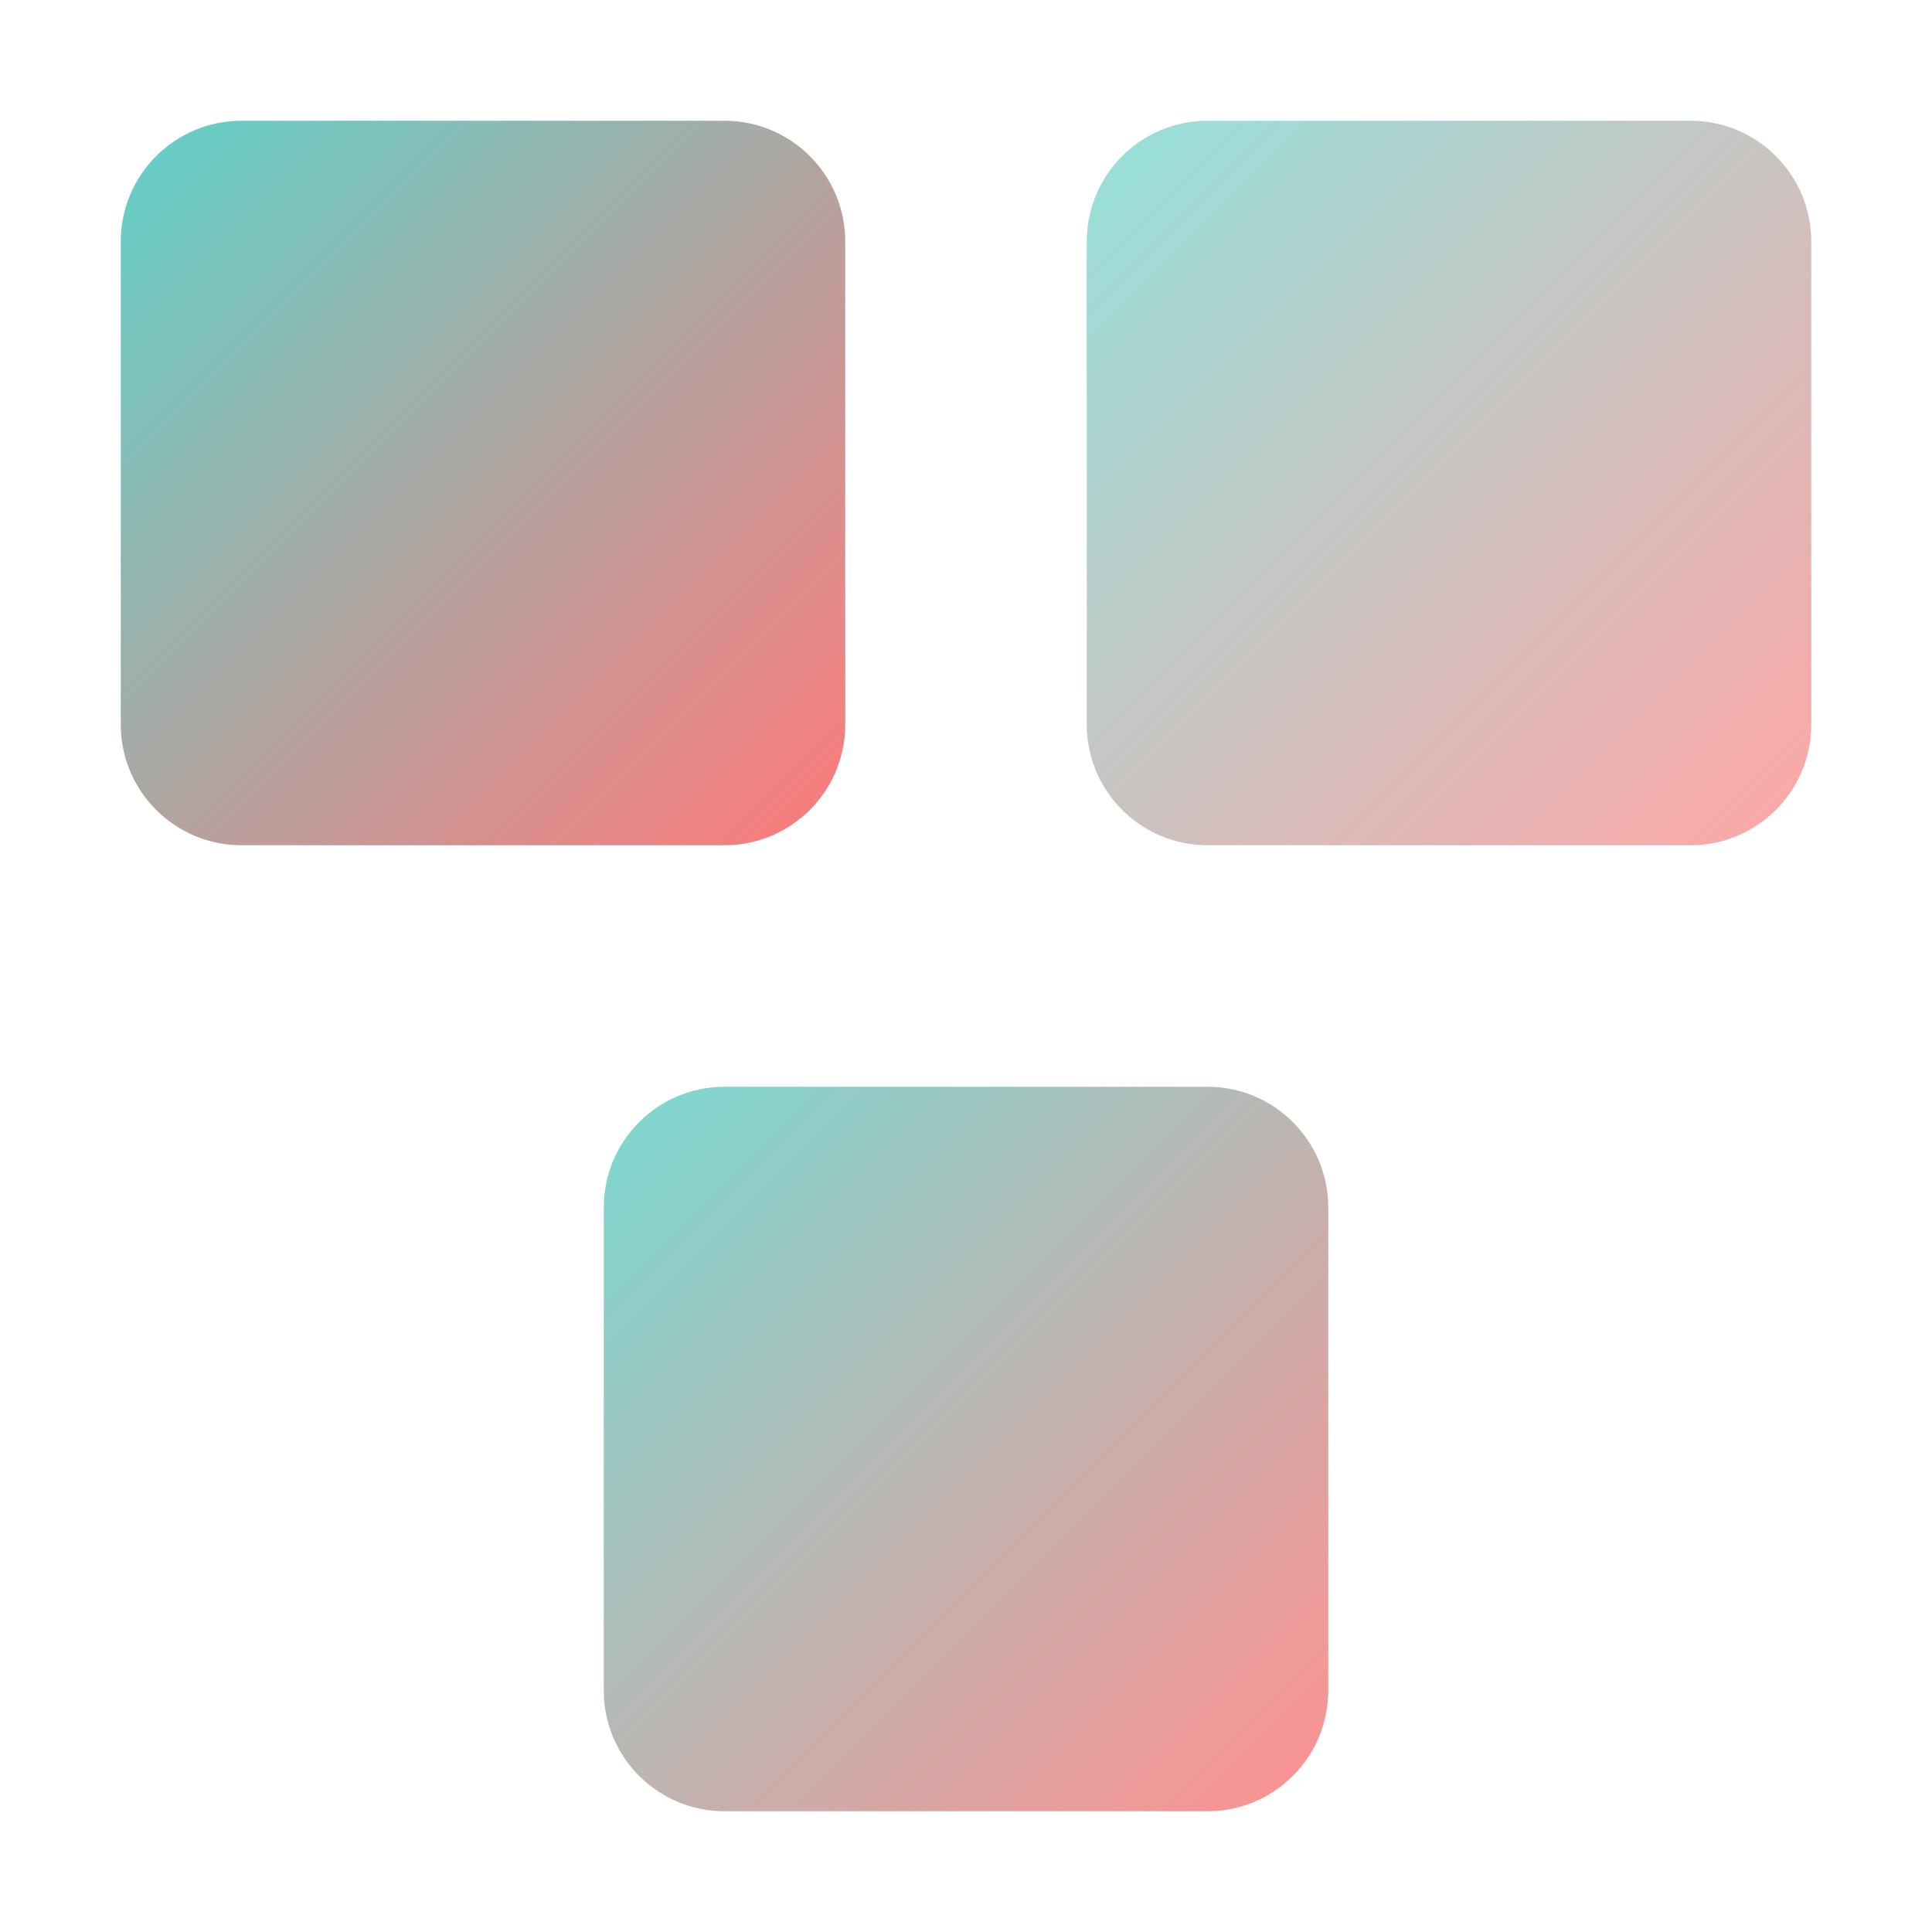
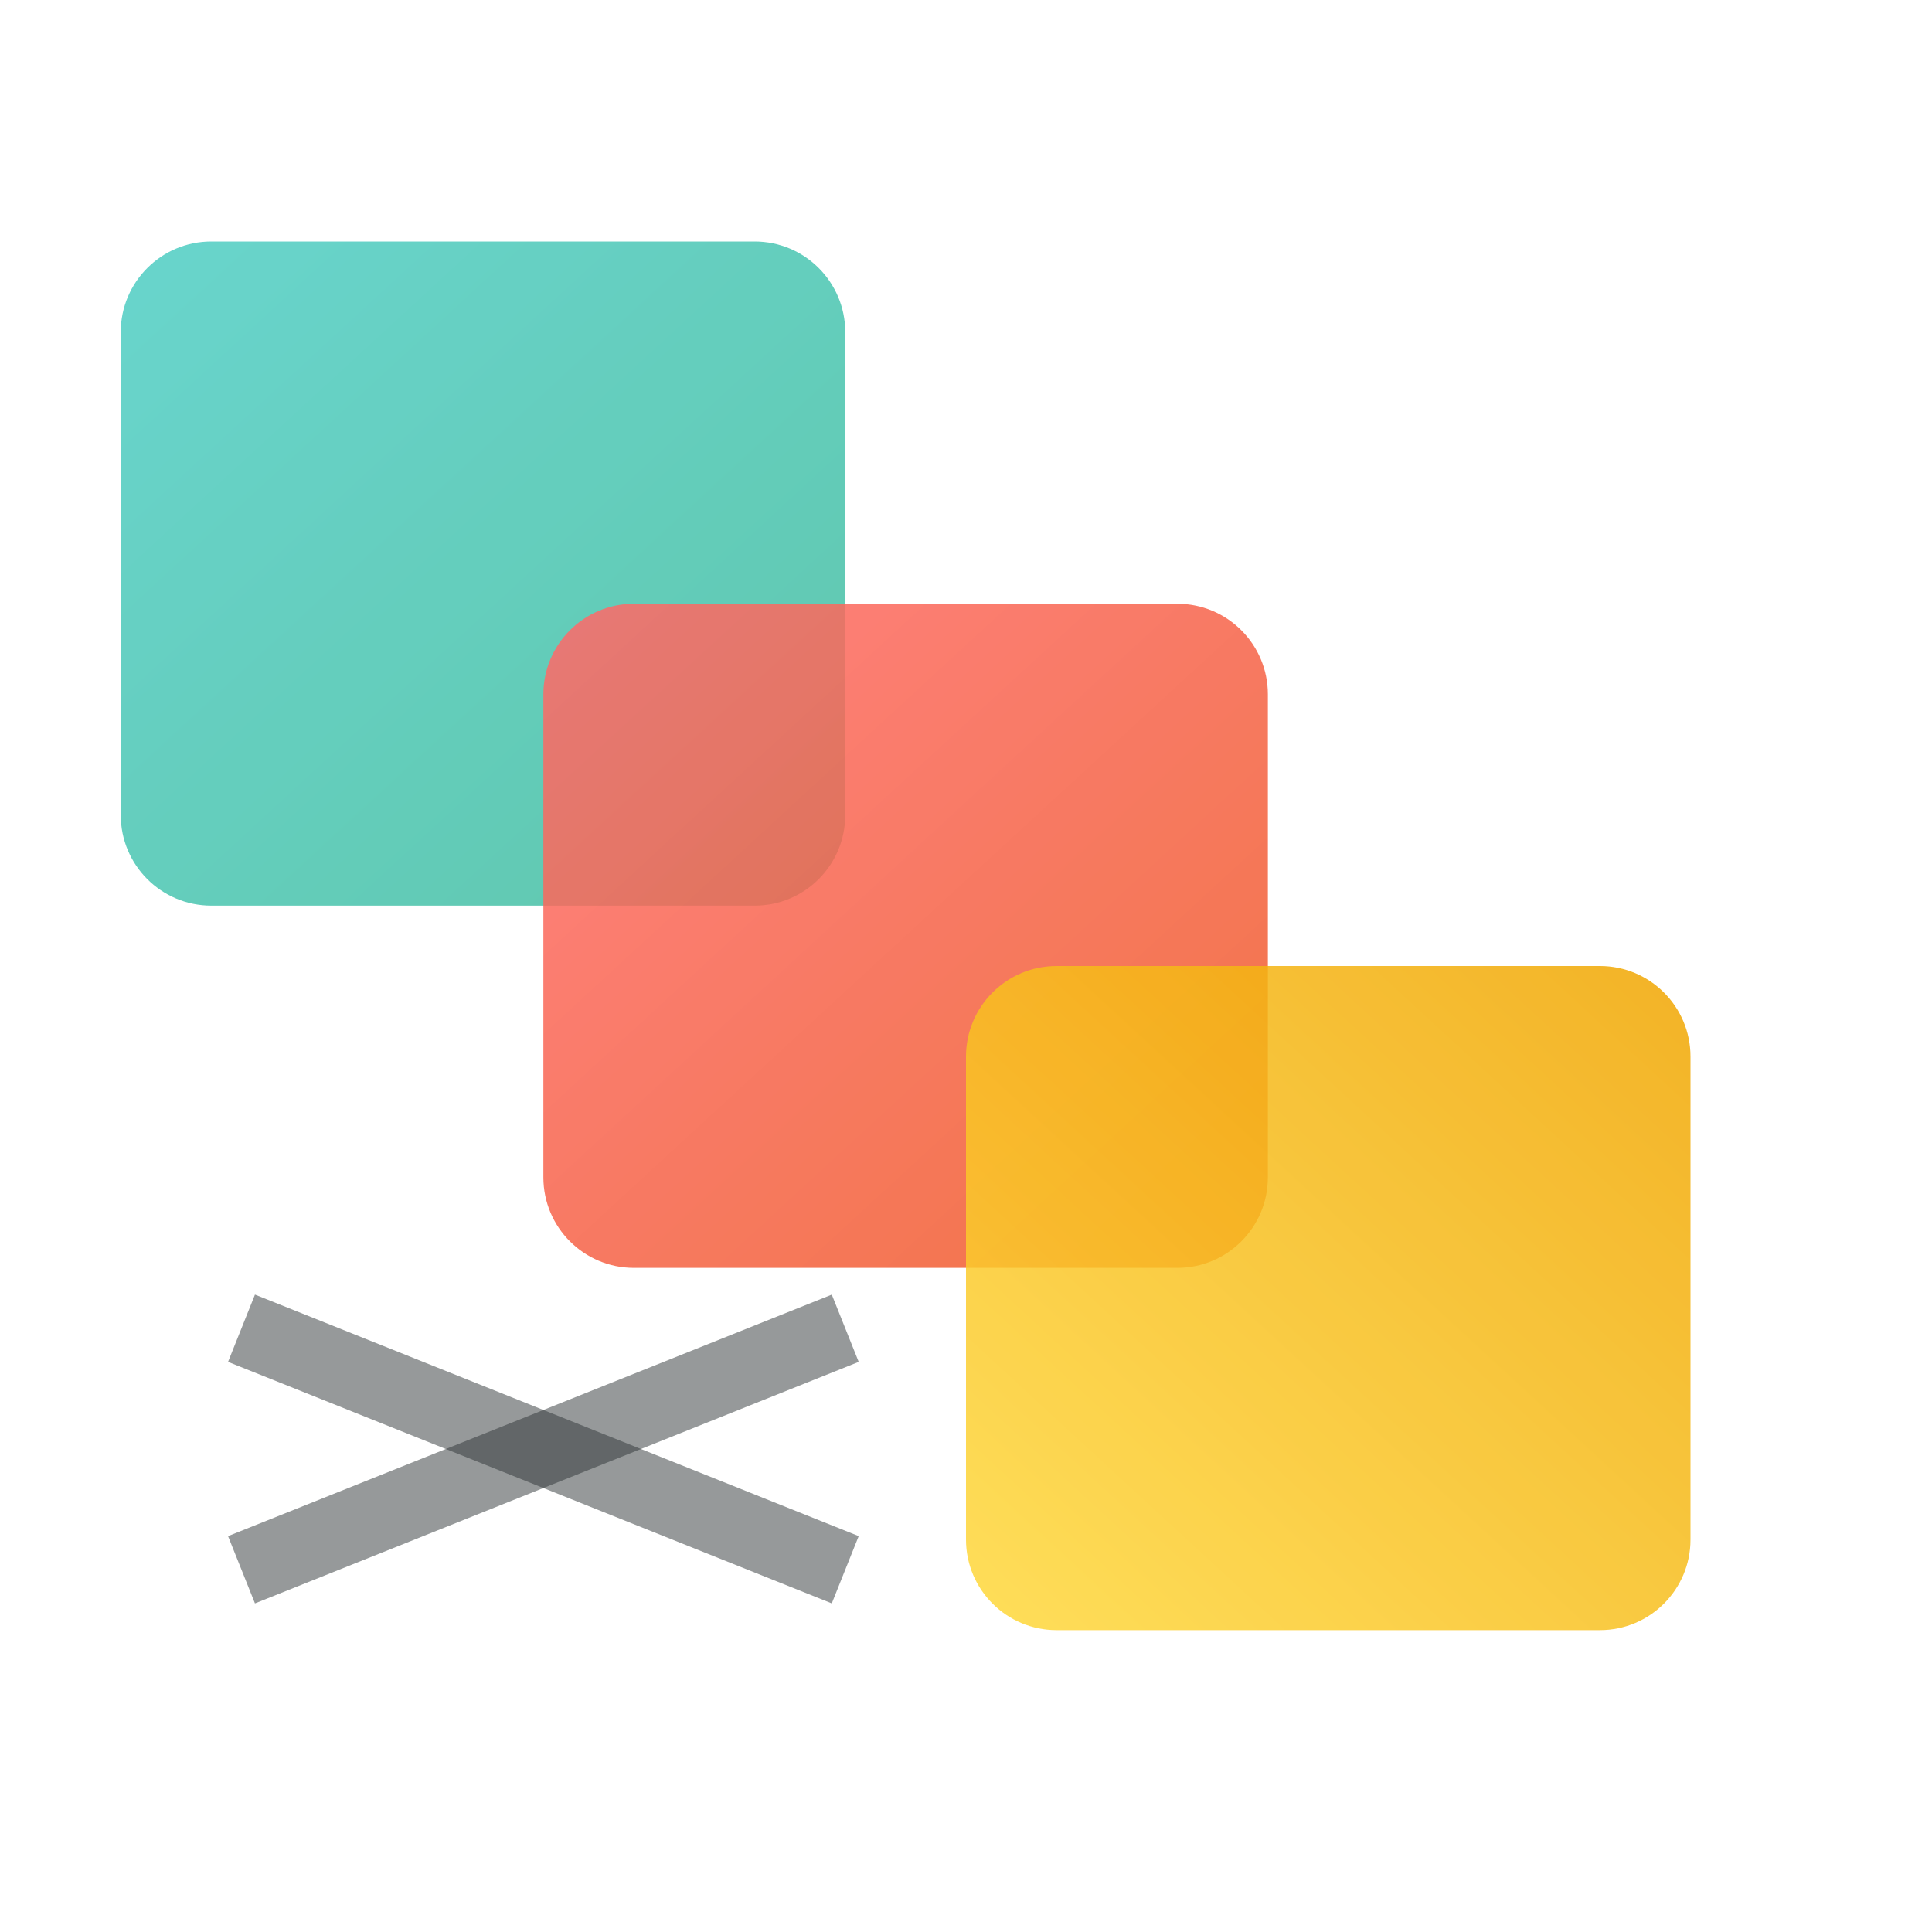
<svg xmlns="http://www.w3.org/2000/svg" viewBox="0 0 32 32">
  <defs>
-     <linearGradient id="g" x1="0%" y1="0%" x2="100%" y2="100%">
+     <linearGradient id="coral" x1="0%" y1="0%" x2="100%" y2="100%">
+       <stop offset="0%" style="stop-color:#ff6b6b" />
+       <stop offset="100%" style="stop-color:#ee5a24" />
+     </linearGradient>
+     <linearGradient id="mint" x1="0%" y1="0%" x2="100%" y2="100%">
      <stop offset="0%" style="stop-color:#4ecdc4" />
-       <stop offset="100%" style="stop-color:#ff6b6b" />
+       <stop offset="100%" style="stop-color:#44bd9e" />
+     </linearGradient>
+     <linearGradient id="amber" x1="0%" y1="100%" x2="100%" y2="0%">
+       <stop offset="0%" style="stop-color:#ffd93d" />
+       <stop offset="100%" style="stop-color:#f0a500" />
    </linearGradient>
  </defs>
-   <rect x="2" y="2" width="12" height="12" rx="2" fill="url(#g)" opacity=".9" />
-   <rect x="18" y="2" width="12" height="12" rx="2" fill="url(#g)" opacity=".6" />
-   <rect x="10" y="18" width="12" height="12" rx="2" fill="url(#g)" opacity=".75" />
+   <rect x="2" y="4" width="12" height="11" rx="1.5" fill="url(#mint)" opacity="0.85" />
+   <rect x="9" y="10" width="12" height="11" rx="1.5" fill="url(#coral)" opacity="0.85" />
+   <rect x="16" y="16" width="12" height="11" rx="1.5" fill="url(#amber)" opacity="0.85" />
+   <line x1="4" y1="22" x2="14" y2="26" stroke="#2d3436" stroke-width="1.2" opacity="0.5" />
+   <line x1="14" y1="22" x2="4" y2="26" stroke="#2d3436" stroke-width="1.2" opacity="0.5" />
</svg>
